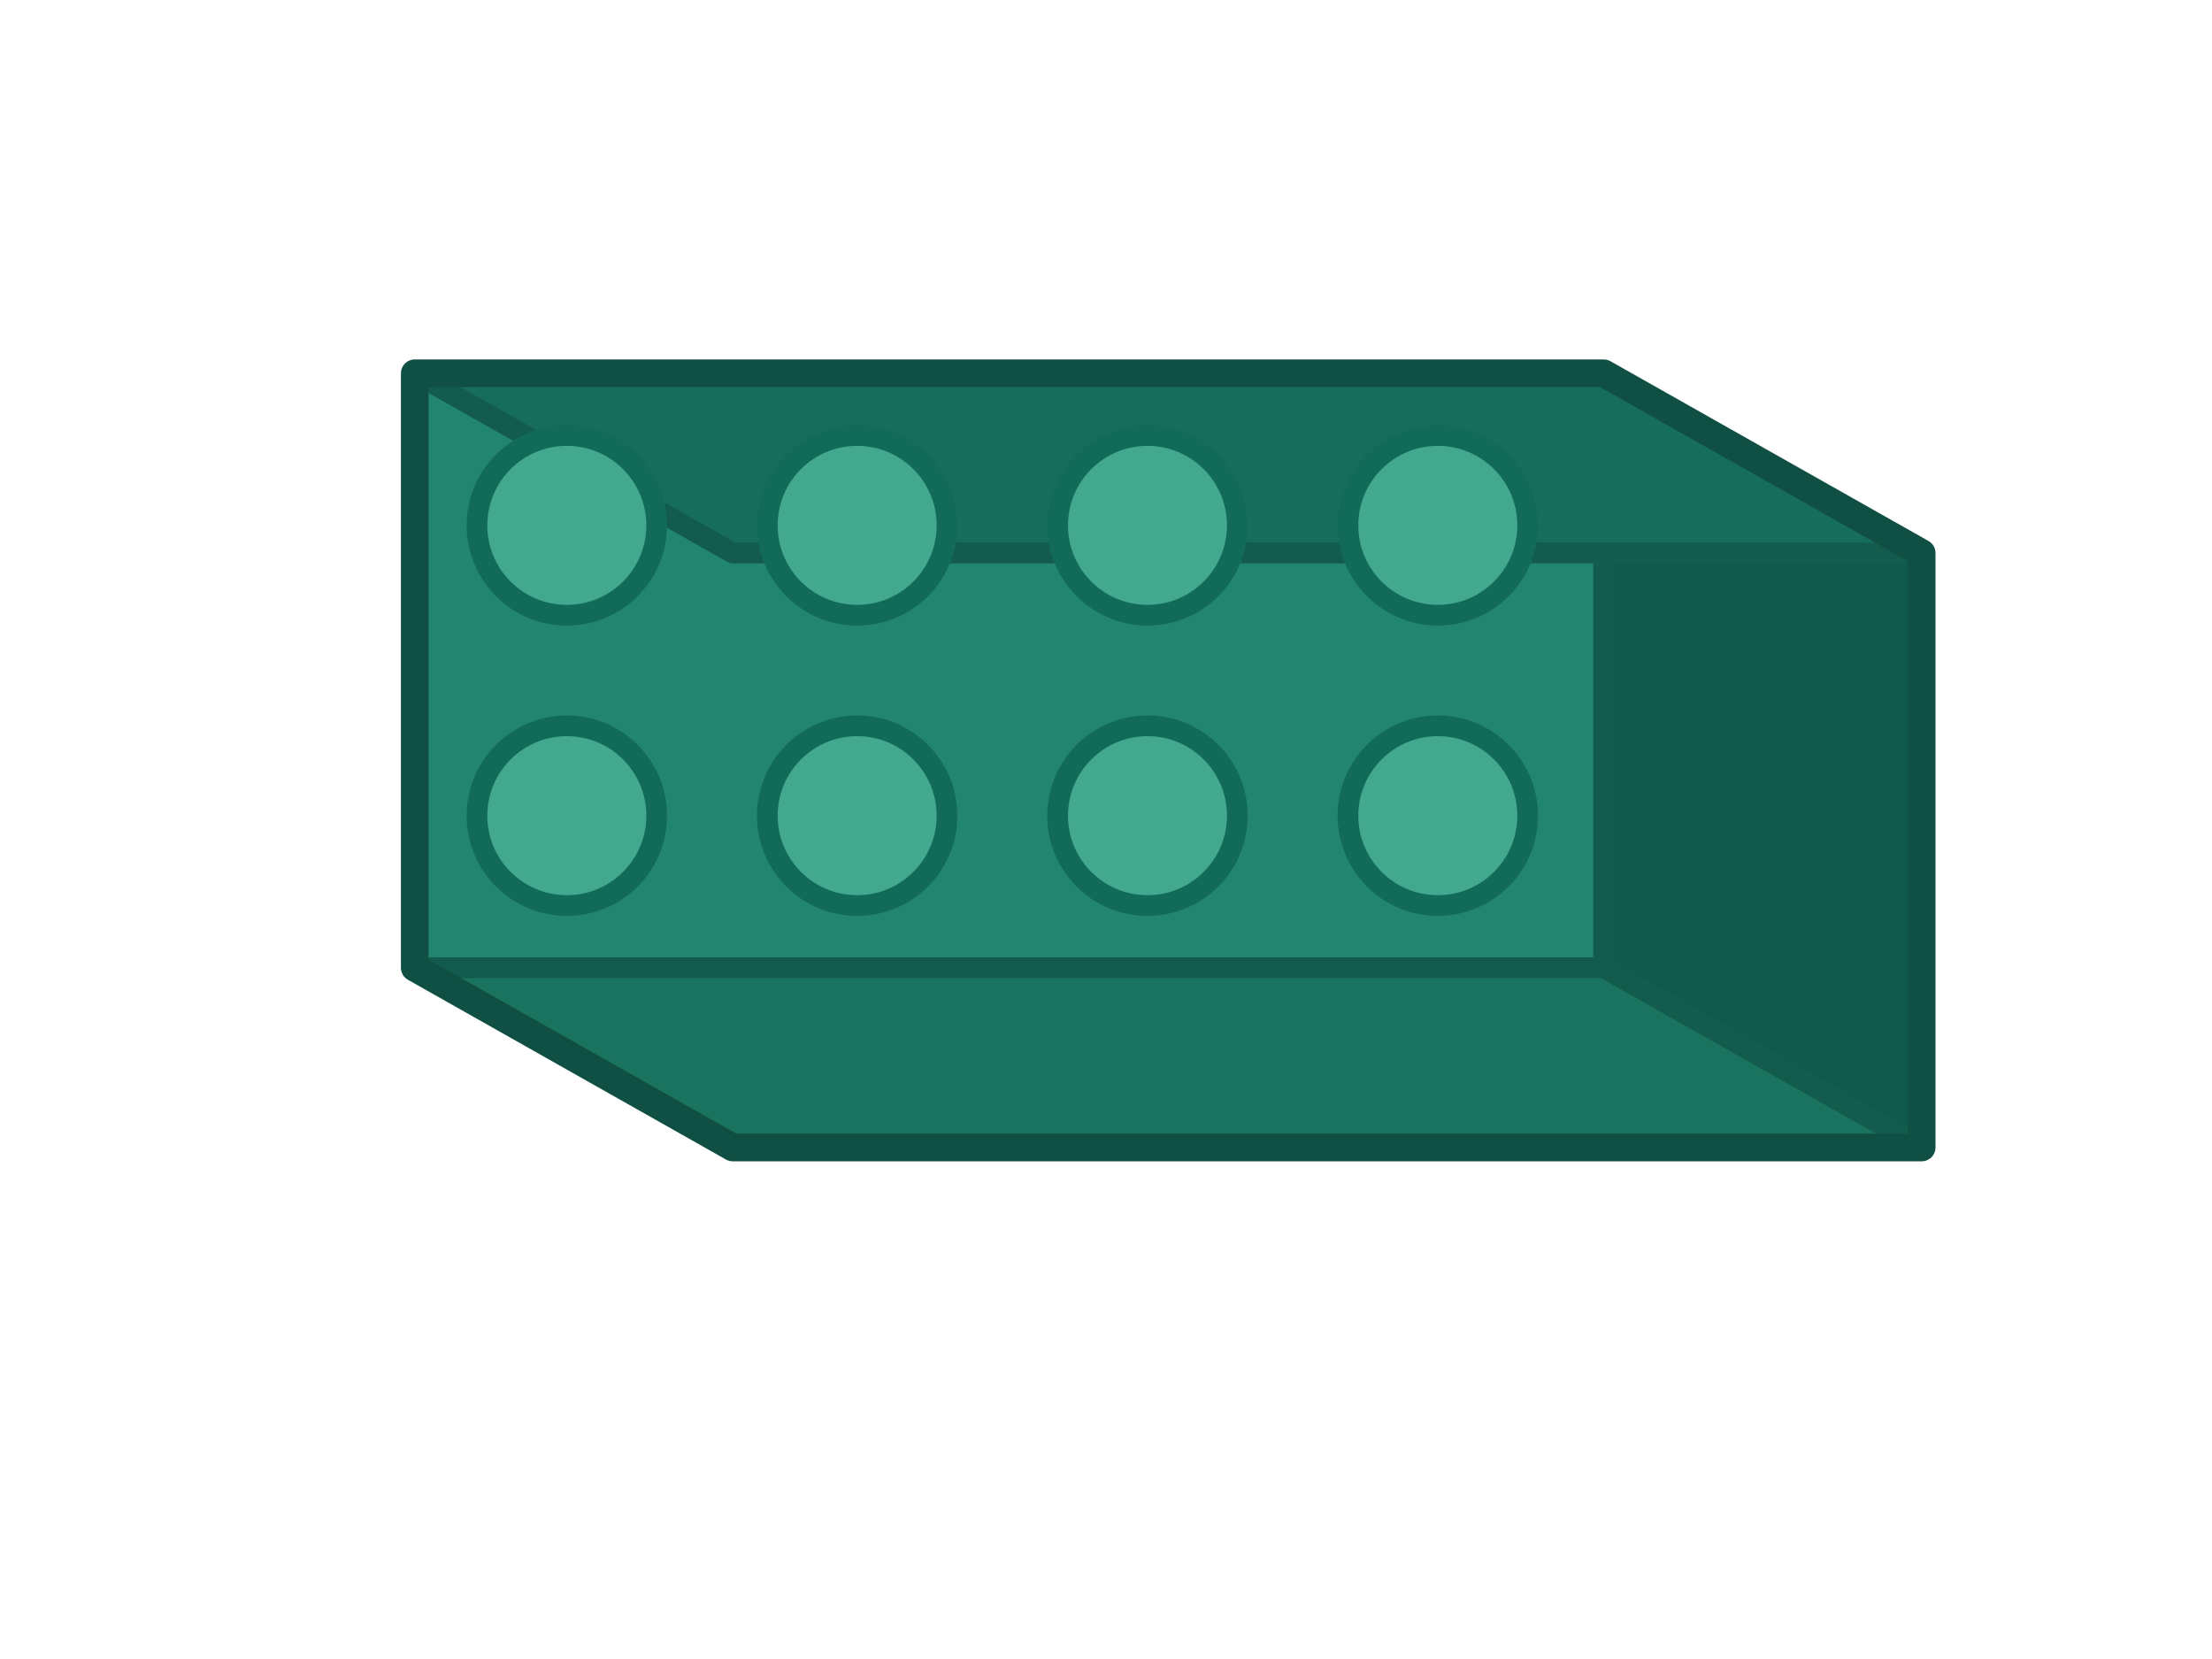
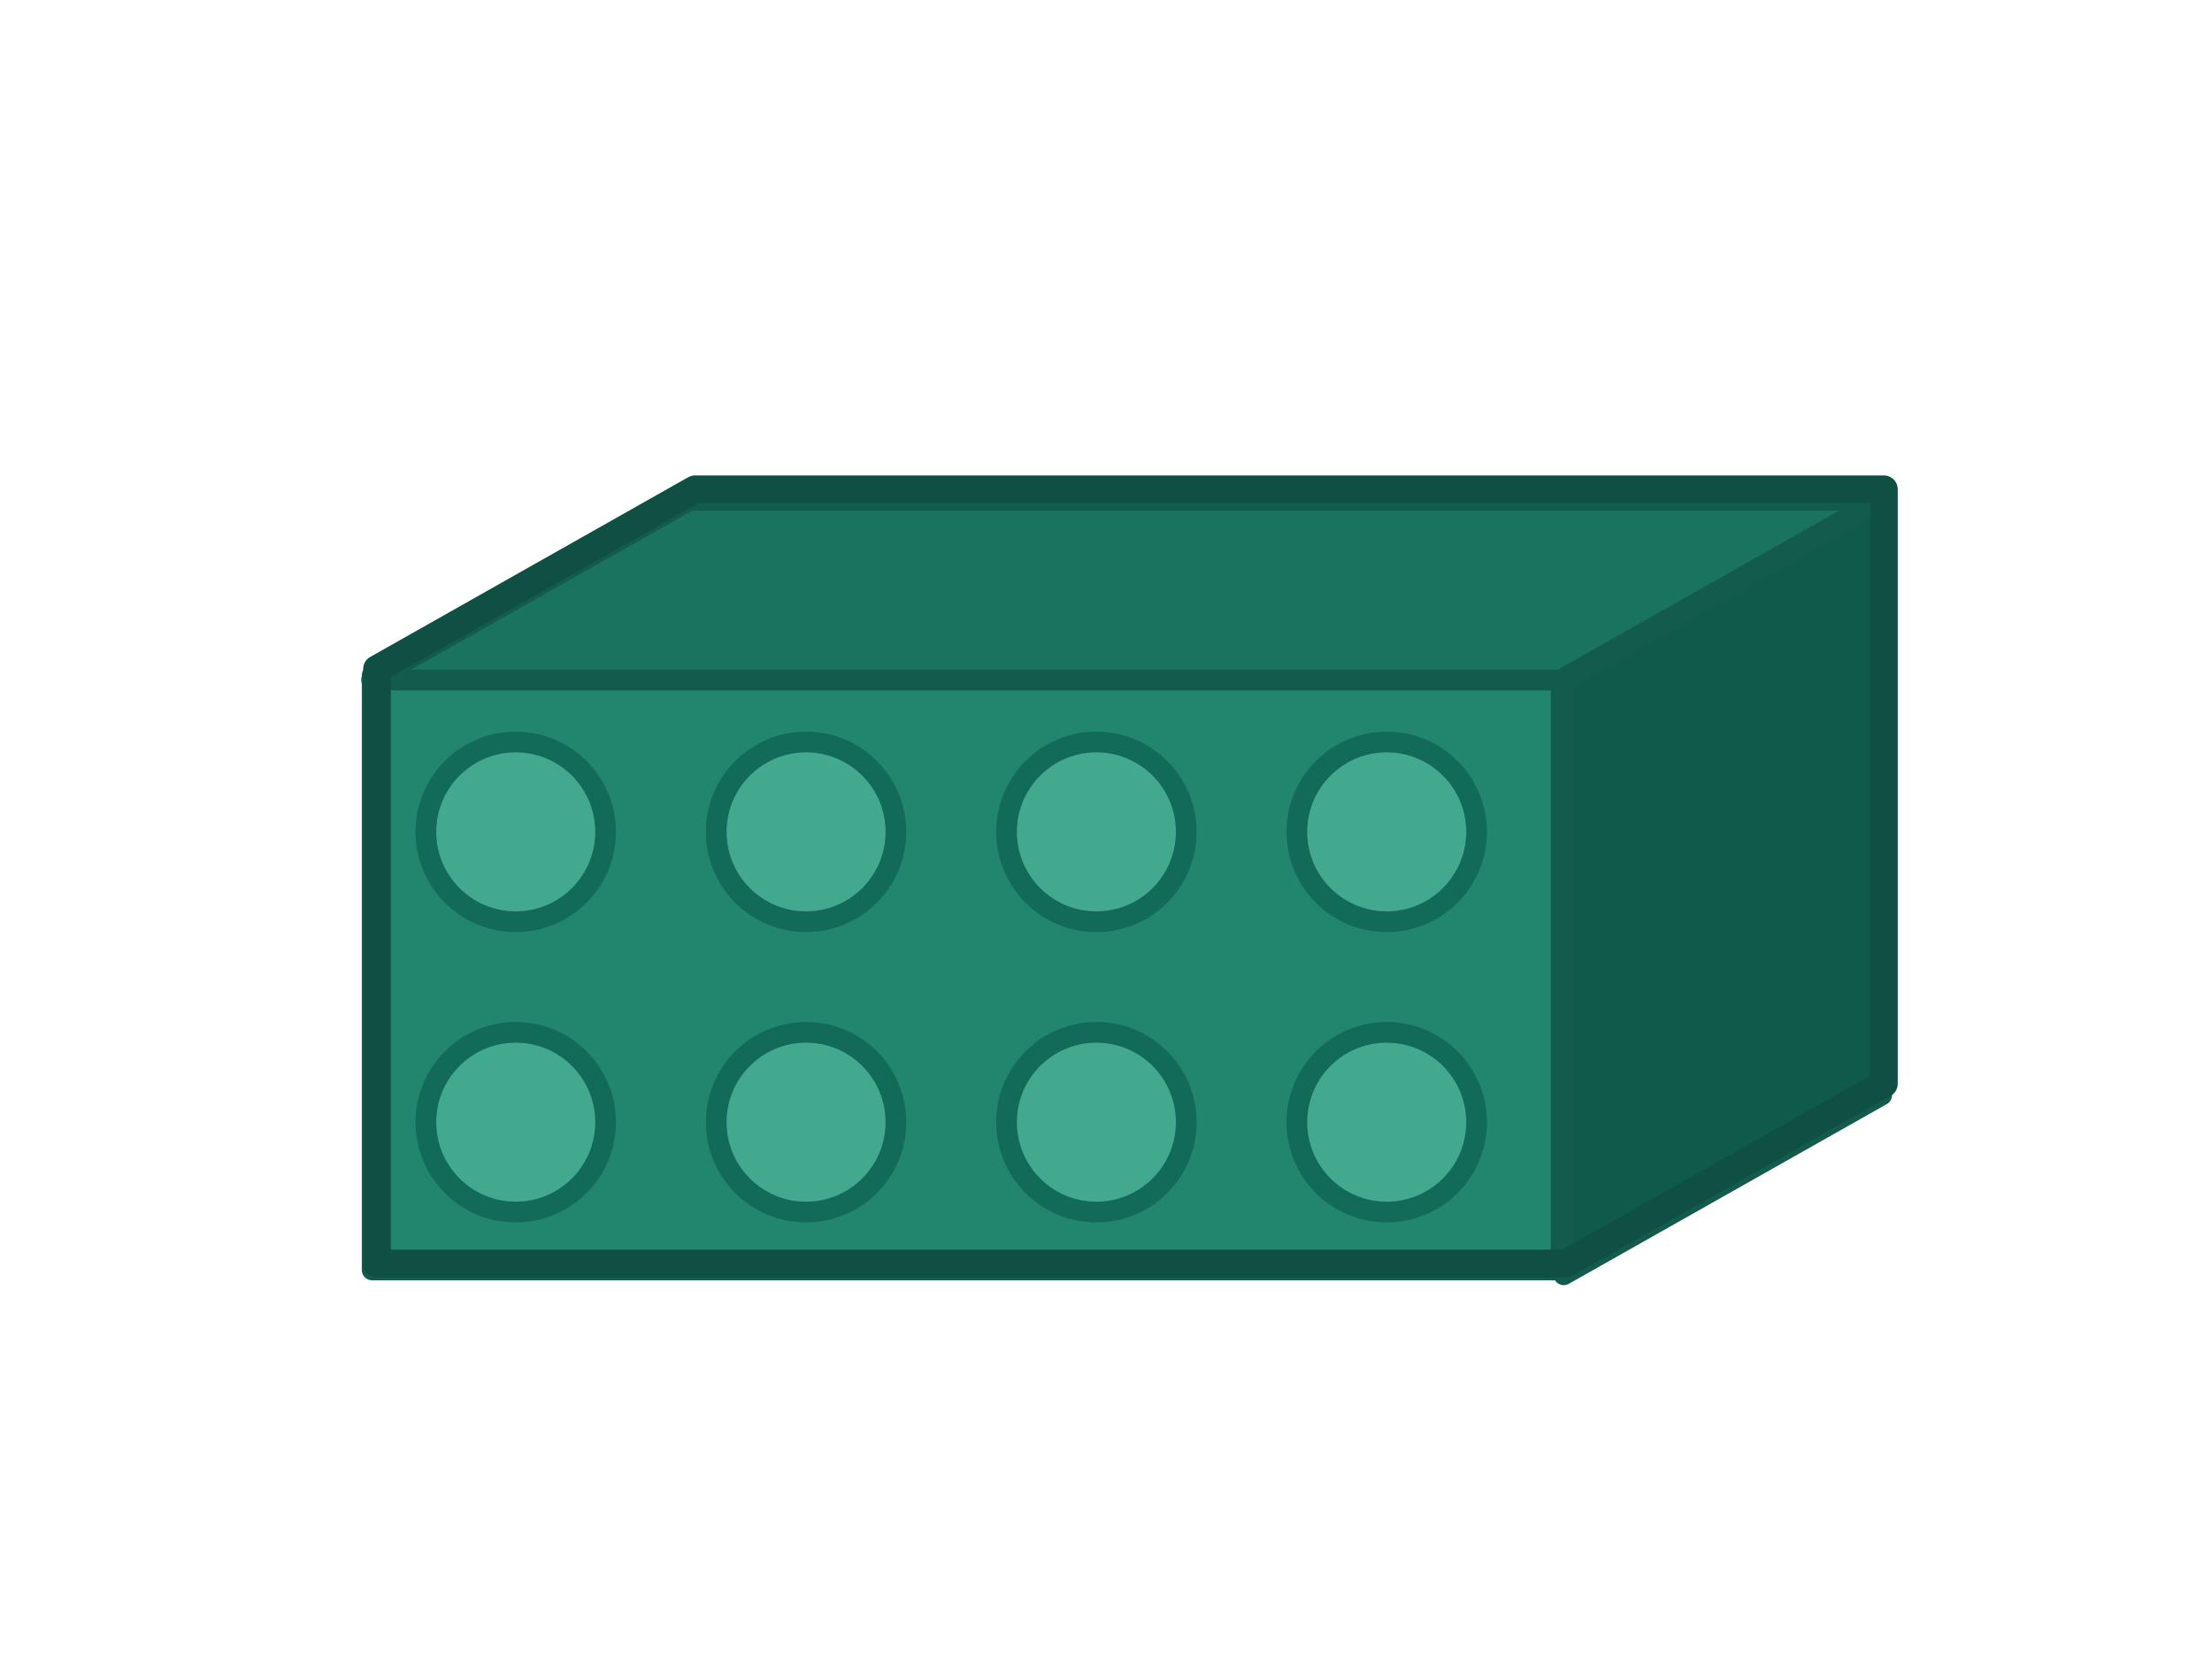
- <svg xmlns="http://www.w3.org/2000/svg" width="160" height="120" viewBox="0 0 160 120">
-   <style>
-     .brick-face-top { fill: #22866f; }
+ <svg xmlns="http://www.w3.org/2000/svg" width="160" height="120">
+   <style>.brick-face-top { fill: #22866f; }
    .brick-face-long { fill: #176d5b; }
    .brick-face-short { fill: #105a4c; }
    .brick-face-bottom { fill: #1a735e; }
    .brick-face-top, .brick-face-bottom, .brick-face-long, .brick-face-short { stroke: #125b4d; stroke-width: 1.5; stroke-linejoin: round; }
    .brick-studs ellipse { fill: #43a98e; stroke: #126b59; stroke-width: 1.5; }
-     .brick-outline { fill: none; stroke: #104f43; stroke-width: 2; stroke-linejoin: round; }
-   </style>
-   <path class="brick-face-top" d="M30 27 116 27 116 70 30 70Z" />
-   <path class="brick-face-short" d="M116 27 139 40 139 83 116 70Z" />
-   <path class="brick-face-long" d="M30 27 116 27 139 40 53 40Z" />
-   <g class="brick-studs">
-     <ellipse cx="41" cy="38" rx="6.5" ry="6.5" />
-     <ellipse cx="62" cy="38" rx="6.5" ry="6.5" />
-     <ellipse cx="83" cy="38" rx="6.5" ry="6.5" />
-     <ellipse cx="104" cy="38" rx="6.5" ry="6.5" />
-     <ellipse cx="41" cy="59" rx="6.5" ry="6.5" />
-     <ellipse cx="62" cy="59" rx="6.5" ry="6.5" />
-     <ellipse cx="83" cy="59" rx="6.5" ry="6.5" />
-     <ellipse cx="104" cy="59" rx="6.5" ry="6.5" />
+     .brick-outline { fill: none; stroke: #104f43; stroke-width: 2; stroke-linejoin: round; }</style>
+   <g class="layer">
+     <path class="brick-face-top" d="m24.61,81.19l86,0l0,43l-86,0l0,-43z" id="svg_1" transform="matrix(1 0 0 1 2.30947 -32.3326)" />
+     <path class="brick-face-short" d="m110.63,125.22l23,-13l0,-43l-23,13l0,43z" id="svg_2" transform="matrix(1 0 0 1 2.47939 -33.0123)" />
+     <g class="brick-studs" id="svg_3" transform="matrix(1 0 0 1 -3.69515 22.1709)">
+       <ellipse cx="41" cy="38" id="svg_4" rx="6.5" ry="6.5" />
+       <ellipse cx="62" cy="38" id="svg_5" rx="6.5" ry="6.5" />
+       <ellipse cx="83" cy="38" id="svg_6" rx="6.5" ry="6.5" />
+       <ellipse cx="104" cy="38" id="svg_7" rx="6.5" ry="6.5" />
+       <ellipse cx="41" cy="59" id="svg_8" rx="6.5" ry="6.5" />
+       <ellipse cx="62" cy="59" id="svg_9" rx="6.5" ry="6.5" />
+       <ellipse cx="83" cy="59" id="svg_10" rx="6.5" ry="6.5" />
+       <ellipse cx="104" cy="59" id="svg_11" rx="6.5" ry="6.5" />
+     </g>
+     <path class="brick-face-bottom" d="m133.06,69.2l-86,0l-23,13l86,0l23,-13z" id="svg_12" transform="matrix(1 0 0 1 2.81924 -33.0123)" />
+     <path class="brick-outline" d="m26.08,91.73l86,0l23,-13l0,-43l-86,0l-23,13l0,43z" id="svg_13" transform="matrix(1 0 0 1 1.18947 -0.339845)" />
  </g>
-   <path class="brick-face-bottom" d="M30 70 116 70 139 83 53 83Z" />
-   <path class="brick-outline" d="M30 27 116 27 139 40 139 83 53 83 30 70Z" />
</svg>
